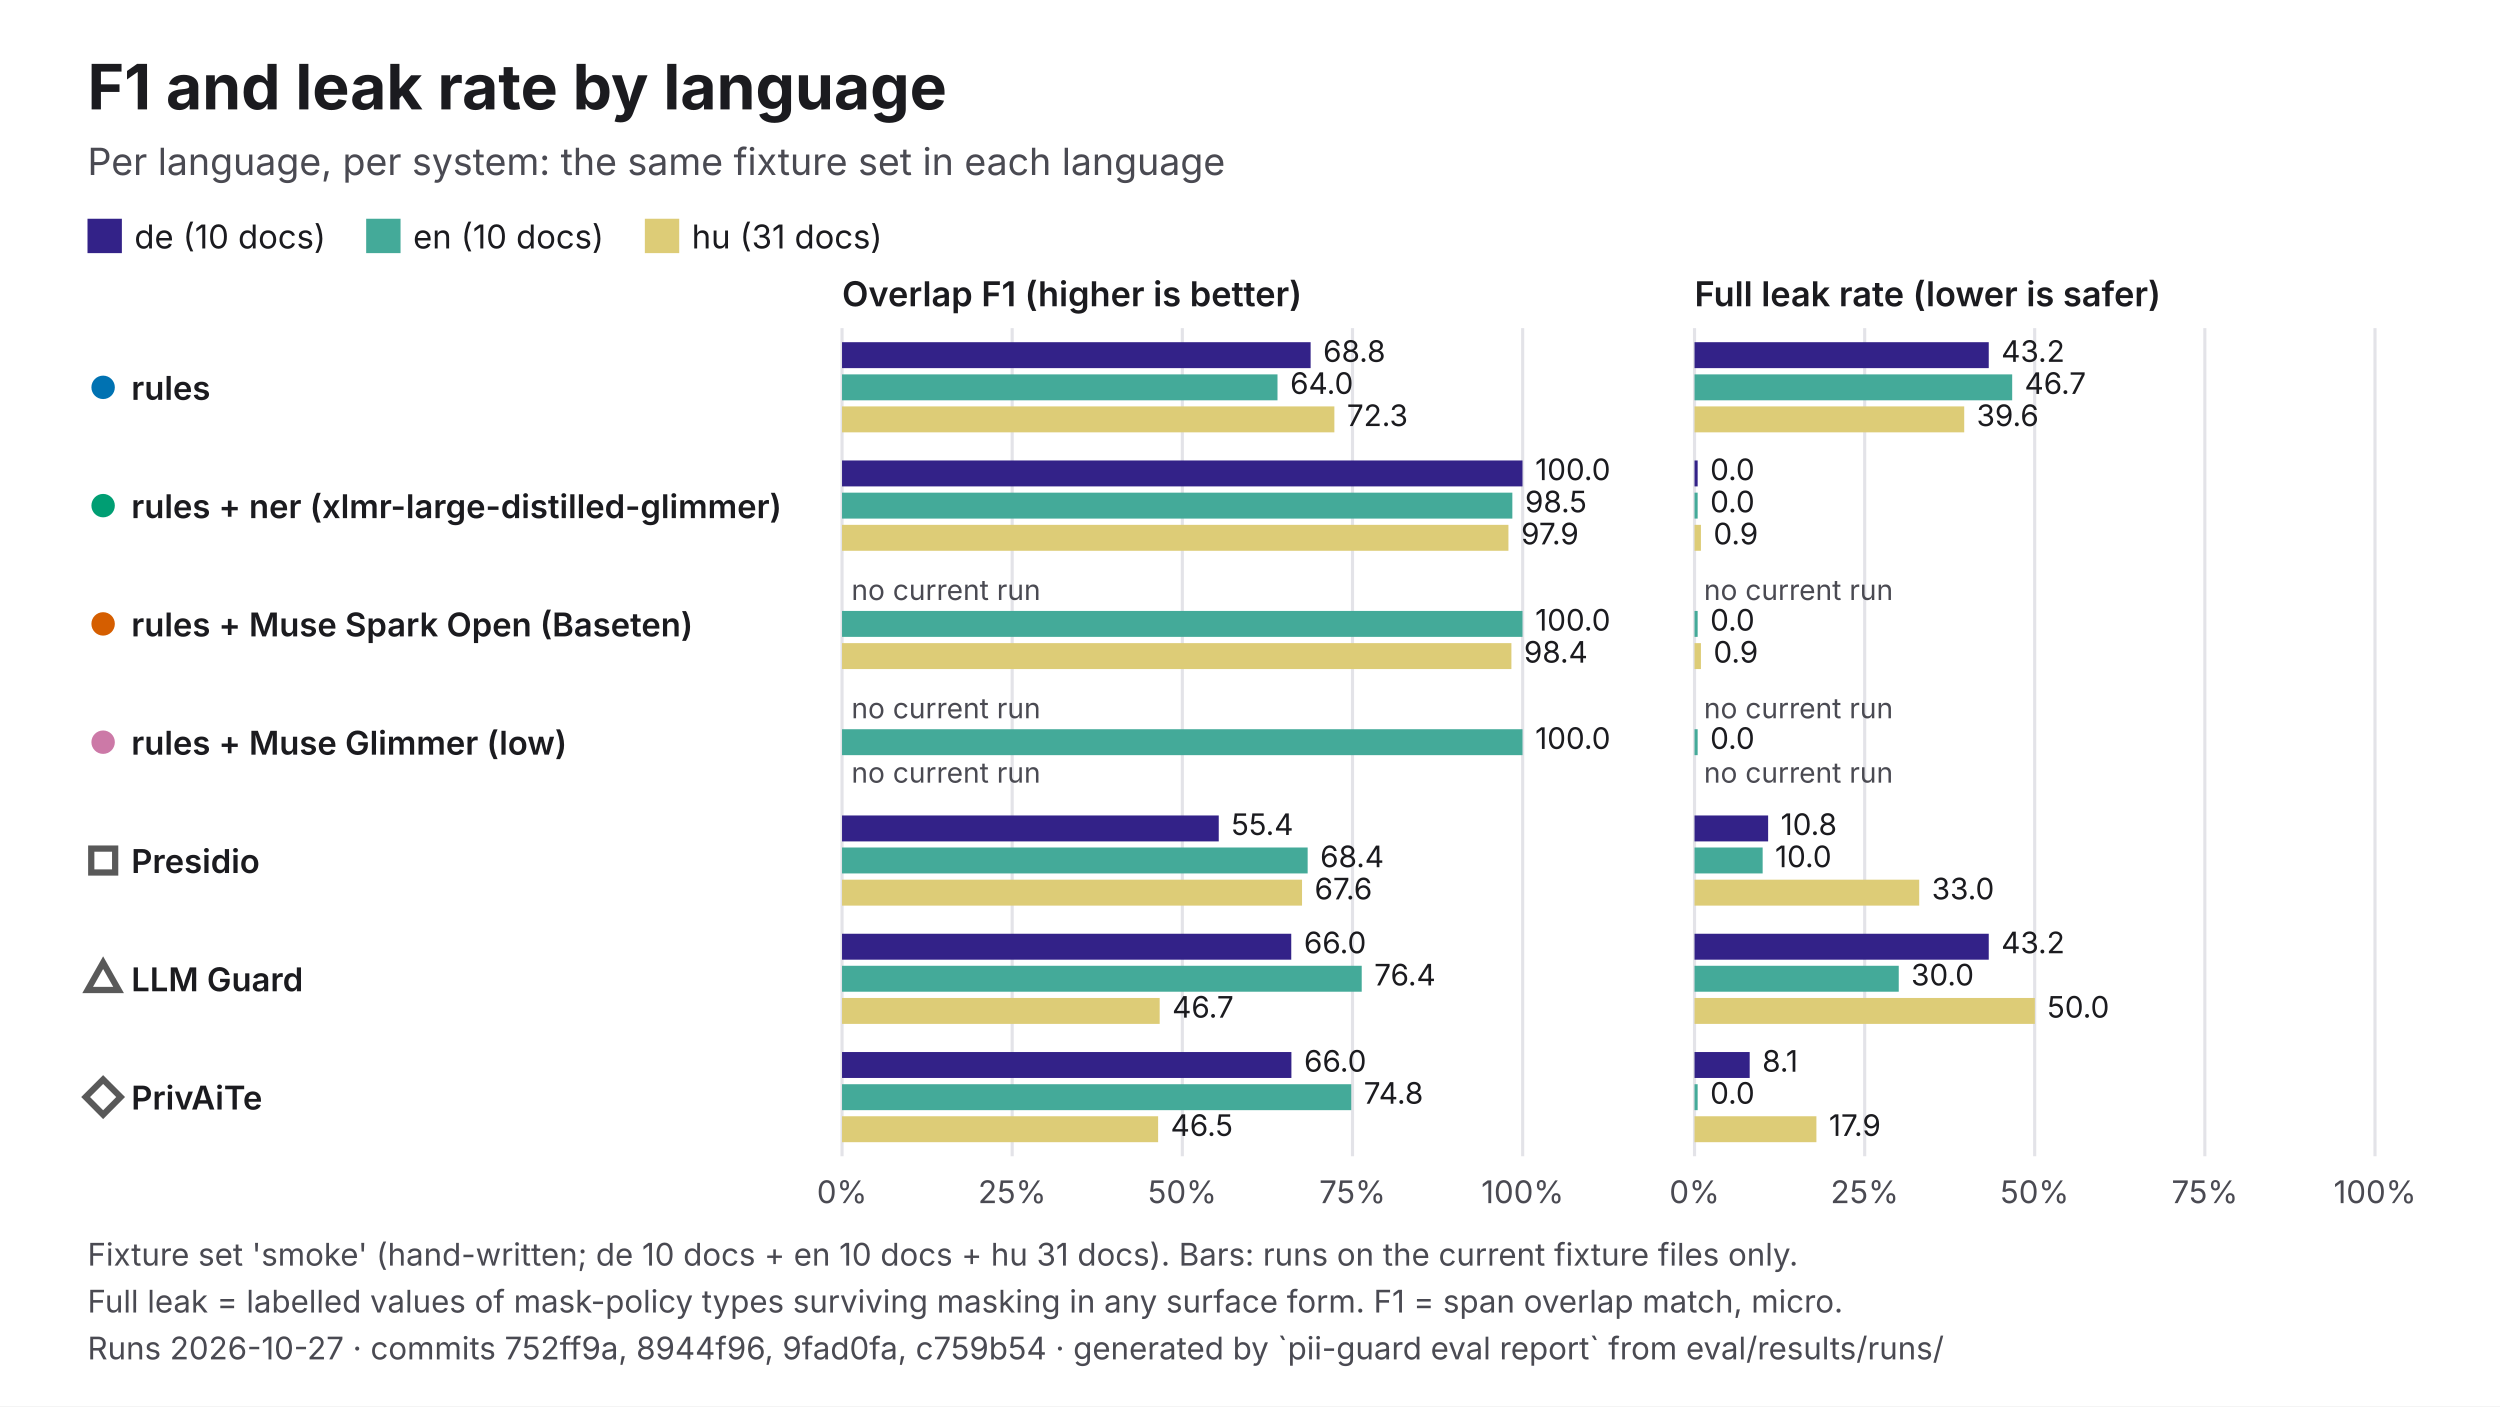
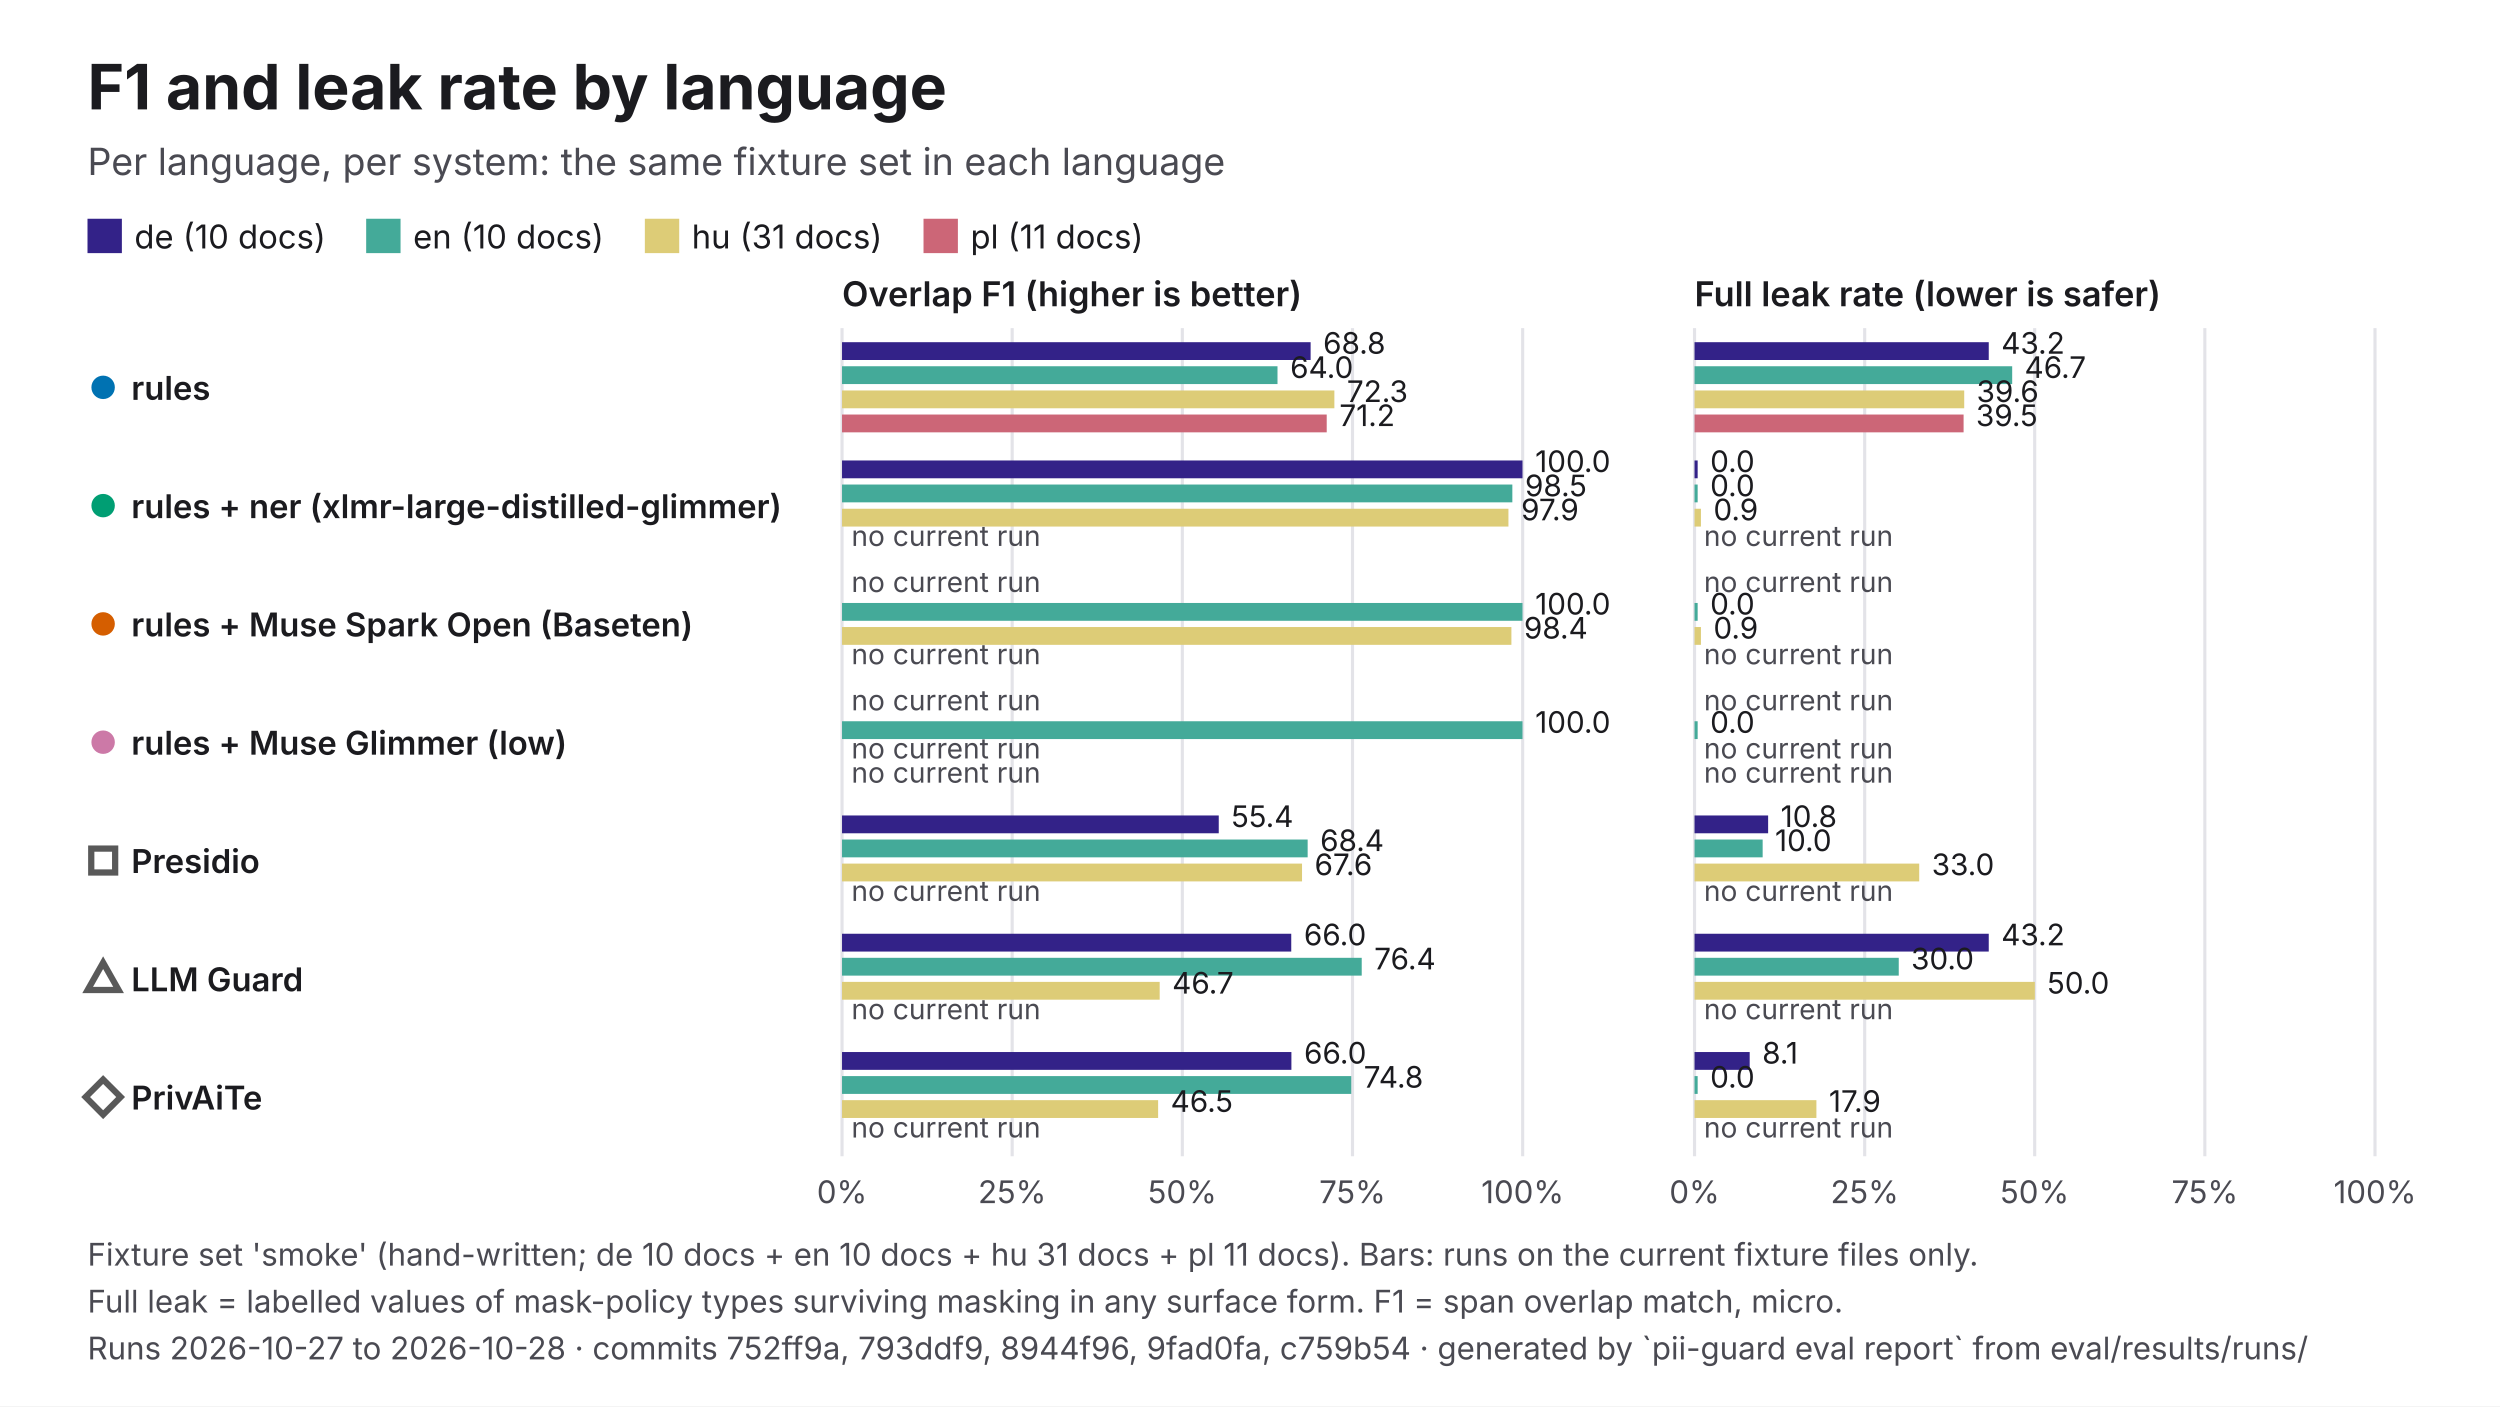
<svg xmlns="http://www.w3.org/2000/svg" viewBox="0 0 1600 900" width="1600" height="900" role="img" aria-labelledby="t d" font-family="Inter, 'Helvetica Neue', Helvetica, Arial, sans-serif">
  <rect width="1600" height="900" fill="#FFFFFF" />
  <text x="56" y="70" font-size="40" fill="#1B1B1F" font-weight="700">F1 and leak rate by language</text>
  <text x="56" y="112" font-size="24" fill="#4A4A52">Per language, per system: the same fixture set in each language</text>
  <rect x="56" y="140" width="22" height="22" fill="#332288" />
  <text x="86" y="159" font-size="21" fill="#1B1B1F">de (10 docs)</text>
  <rect x="234.35" y="140" width="22" height="22" fill="#44AA99" />
  <text x="264.4" y="159" font-size="21" fill="#1B1B1F">en (10 docs)</text>
  <rect x="412.7" y="140" width="22" height="22" fill="#DDCC77" />
  <text x="442.7" y="159" font-size="21" fill="#1B1B1F">hu (31 docs)</text>
+   <rect x="591.05" y="140" width="22" height="22" fill="#CC6677" />
+   <text x="621.1" y="159" font-size="21" fill="#1B1B1F">pl (11 docs)</text>
  <text x="538.9" y="196" font-size="22" fill="#1B1B1F" font-weight="600">Overlap F1 (higher is better)</text>
  <line x1="538.9" y1="210" x2="538.9" y2="740" stroke="#E3E3E8" stroke-width="2" />
  <text x="538.9" y="770" font-size="20" fill="#4A4A52" text-anchor="middle">0%</text>
  <line x1="647.8" y1="210" x2="647.8" y2="740" stroke="#E3E3E8" stroke-width="2" />
  <text x="647.8" y="770" font-size="20" fill="#4A4A52" text-anchor="middle">25%</text>
  <line x1="756.7" y1="210" x2="756.7" y2="740" stroke="#E3E3E8" stroke-width="2" />
  <text x="756.7" y="770" font-size="20" fill="#4A4A52" text-anchor="middle">50%</text>
  <line x1="865.6" y1="210" x2="865.6" y2="740" stroke="#E3E3E8" stroke-width="2" />
  <text x="865.6" y="770" font-size="20" fill="#4A4A52" text-anchor="middle">75%</text>
  <line x1="974.5" y1="210" x2="974.5" y2="740" stroke="#E3E3E8" stroke-width="2" />
  <text x="974.5" y="770" font-size="20" fill="#4A4A52" text-anchor="middle">100%</text>
  <text x="1084.5" y="196" font-size="22" fill="#1B1B1F" font-weight="600">Full leak rate (lower is safer)</text>
  <line x1="1084.5" y1="210" x2="1084.5" y2="740" stroke="#E3E3E8" stroke-width="2" />
  <text x="1084.5" y="770" font-size="20" fill="#4A4A52" text-anchor="middle">0%</text>
  <line x1="1193.4" y1="210" x2="1193.4" y2="740" stroke="#E3E3E8" stroke-width="2" />
  <text x="1193.4" y="770" font-size="20" fill="#4A4A52" text-anchor="middle">25%</text>
  <line x1="1302.2" y1="210" x2="1302.2" y2="740" stroke="#E3E3E8" stroke-width="2" />
  <text x="1302.2" y="770" font-size="20" fill="#4A4A52" text-anchor="middle">50%</text>
  <line x1="1411.1" y1="210" x2="1411.1" y2="740" stroke="#E3E3E8" stroke-width="2" />
  <text x="1411.1" y="770" font-size="20" fill="#4A4A52" text-anchor="middle">75%</text>
  <line x1="1520" y1="210" x2="1520" y2="740" stroke="#E3E3E8" stroke-width="2" />
  <text x="1520" y="770" font-size="20" fill="#4A4A52" text-anchor="middle">100%</text>
  <circle cx="66" cy="247.9" r="9" fill="#0072B2" stroke="#FFFFFF" stroke-width="3" />
  <text x="84" y="255.9" font-size="21" fill="#1B1B1F" font-weight="600">rules</text>
-   <rect x="538.9" y="219" width="299.9" height="16.6" fill="#332288" />
-   <text x="846.8" y="231.6" font-size="19" fill="#1B1B1F">68.8</text>
-   <rect x="1084.5" y="219" width="188.3" height="16.6" fill="#332288" />
-   <text x="1280.8" y="231.6" font-size="19" fill="#1B1B1F">43.2</text>
-   <rect x="538.9" y="239.6" width="278.7" height="16.6" fill="#44AA99" />
-   <text x="825.7" y="252.1" font-size="19" fill="#1B1B1F">64.0</text>
-   <rect x="1084.5" y="239.6" width="203.3" height="16.6" fill="#44AA99" />
-   <text x="1295.7" y="252.1" font-size="19" fill="#1B1B1F">46.7</text>
-   <rect x="538.9" y="260.1" width="315.1" height="16.6" fill="#DDCC77" />
-   <text x="862" y="272.7" font-size="19" fill="#1B1B1F">72.3</text>
-   <rect x="1084.5" y="260.1" width="172.6" height="16.6" fill="#DDCC77" />
-   <text x="1265" y="272.7" font-size="19" fill="#1B1B1F">39.6</text>
+   <rect x="538.9" y="219" width="299.9" height="11.4" fill="#332288" />
+   <text x="846.8" y="226.4" font-size="19" fill="#1B1B1F">68.8</text>
+   <rect x="1084.5" y="219" width="188.3" height="11.4" fill="#332288" />
+   <text x="1280.8" y="226.4" font-size="19" fill="#1B1B1F">43.2</text>
+   <rect x="538.9" y="234.4" width="278.7" height="11.4" fill="#44AA99" />
+   <text x="825.7" y="241.9" font-size="19" fill="#1B1B1F">64.0</text>
+   <rect x="1084.5" y="234.4" width="203.3" height="11.4" fill="#44AA99" />
+   <text x="1295.7" y="241.9" font-size="19" fill="#1B1B1F">46.7</text>
+   <rect x="538.9" y="249.9" width="315.1" height="11.4" fill="#DDCC77" />
+   <text x="862" y="257.3" font-size="19" fill="#1B1B1F">72.3</text>
+   <rect x="1084.5" y="249.9" width="172.6" height="11.4" fill="#DDCC77" />
+   <text x="1265" y="257.3" font-size="19" fill="#1B1B1F">39.6</text>
+   <rect x="538.9" y="265.3" width="310.2" height="11.4" fill="#CC6677" />
+   <text x="857.2" y="272.7" font-size="19" fill="#1B1B1F">71.2</text>
+   <rect x="1084.5" y="265.3" width="172.2" height="11.4" fill="#CC6677" />
+   <text x="1264.6" y="272.7" font-size="19" fill="#1B1B1F">39.5</text>
  <circle cx="66" cy="323.6" r="9" fill="#009E73" stroke="#FFFFFF" stroke-width="3" />
  <text x="84" y="331.6" font-size="21" fill="#1B1B1F" font-weight="600">rules + ner (xlmr-large-distilled-glimmer)</text>
-   <rect x="538.9" y="294.7" width="435.5" height="16.6" fill="#332288" />
-   <text x="982.5" y="307.3" font-size="19" fill="#1B1B1F">100.0</text>
-   <rect x="1084.5" y="294.7" width="2" height="16.6" fill="#332288" />
-   <text x="1094.5" y="307.3" font-size="19" fill="#1B1B1F">0.0</text>
-   <rect x="538.9" y="315.3" width="429" height="16.6" fill="#44AA99" />
-   <text x="976" y="327.9" font-size="19" fill="#1B1B1F">98.5</text>
-   <rect x="1084.5" y="315.3" width="2" height="16.6" fill="#44AA99" />
-   <text x="1094.5" y="327.9" font-size="19" fill="#1B1B1F">0.0</text>
-   <rect x="538.9" y="335.9" width="426.5" height="16.6" fill="#DDCC77" />
-   <text x="973.5" y="348.4" font-size="19" fill="#1B1B1F">97.9</text>
-   <rect x="1084.5" y="335.9" width="4.1" height="16.6" fill="#DDCC77" />
-   <text x="1096.6" y="348.4" font-size="19" fill="#1B1B1F">0.9</text>
+   <rect x="538.9" y="294.7" width="435.5" height="11.4" fill="#332288" />
+   <text x="982.5" y="302.1" font-size="19" fill="#1B1B1F">100.0</text>
+   <rect x="1084.5" y="294.7" width="2" height="11.4" fill="#332288" />
+   <text x="1094.5" y="302.1" font-size="19" fill="#1B1B1F">0.0</text>
+   <rect x="538.9" y="310.1" width="429" height="11.4" fill="#44AA99" />
+   <text x="976" y="317.6" font-size="19" fill="#1B1B1F">98.5</text>
+   <rect x="1084.5" y="310.1" width="2" height="11.4" fill="#44AA99" />
+   <text x="1094.5" y="317.6" font-size="19" fill="#1B1B1F">0.0</text>
+   <rect x="538.9" y="325.6" width="426.5" height="11.4" fill="#DDCC77" />
+   <text x="973.5" y="333" font-size="19" fill="#1B1B1F">97.9</text>
+   <rect x="1084.5" y="325.6" width="4.1" height="11.4" fill="#DDCC77" />
+   <text x="1096.6" y="333" font-size="19" fill="#1B1B1F">0.9</text>
+   <text x="544.9" y="349.4" font-size="18" fill="#4A4A52">no current run</text>
+   <text x="1090.5" y="349.4" font-size="18" fill="#4A4A52">no current run</text>
  <circle cx="66" cy="399.3" r="9" fill="#D55E00" stroke="#FFFFFF" stroke-width="3" />
  <text x="84" y="407.3" font-size="21" fill="#1B1B1F" font-weight="600">rules + Muse Spark Open (Baseten)</text>
-   <text x="544.9" y="384" font-size="18" fill="#4A4A52">no current run</text>
-   <text x="1090.5" y="384" font-size="18" fill="#4A4A52">no current run</text>
-   <rect x="538.9" y="391" width="435.5" height="16.6" fill="#44AA99" />
-   <text x="982.5" y="403.6" font-size="19" fill="#1B1B1F">100.0</text>
-   <rect x="1084.5" y="391" width="2" height="16.6" fill="#44AA99" />
-   <text x="1094.5" y="403.6" font-size="19" fill="#1B1B1F">0.0</text>
-   <rect x="538.9" y="411.6" width="428.4" height="16.6" fill="#DDCC77" />
-   <text x="975.3" y="424.1" font-size="19" fill="#1B1B1F">98.4</text>
-   <rect x="1084.5" y="411.6" width="4.1" height="16.6" fill="#DDCC77" />
-   <text x="1096.6" y="424.1" font-size="19" fill="#1B1B1F">0.9</text>
+   <text x="544.9" y="378.9" font-size="18" fill="#4A4A52">no current run</text>
+   <text x="1090.5" y="378.9" font-size="18" fill="#4A4A52">no current run</text>
+   <rect x="538.9" y="385.9" width="435.5" height="11.4" fill="#44AA99" />
+   <text x="982.5" y="393.3" font-size="19" fill="#1B1B1F">100.0</text>
+   <rect x="1084.5" y="385.9" width="2" height="11.4" fill="#44AA99" />
+   <text x="1094.5" y="393.3" font-size="19" fill="#1B1B1F">0.0</text>
+   <rect x="538.9" y="401.3" width="428.4" height="11.4" fill="#DDCC77" />
+   <text x="975.3" y="408.7" font-size="19" fill="#1B1B1F">98.4</text>
+   <rect x="1084.5" y="401.3" width="4.1" height="11.4" fill="#DDCC77" />
+   <text x="1096.6" y="408.7" font-size="19" fill="#1B1B1F">0.9</text>
+   <text x="544.9" y="425.1" font-size="18" fill="#4A4A52">no current run</text>
+   <text x="1090.5" y="425.1" font-size="18" fill="#4A4A52">no current run</text>
  <circle cx="66" cy="475" r="9" fill="#CC79A7" stroke="#FFFFFF" stroke-width="3" />
  <text x="84" y="483" font-size="21" fill="#1B1B1F" font-weight="600">rules + Muse Glimmer (low)</text>
-   <text x="544.9" y="459.7" font-size="18" fill="#4A4A52">no current run</text>
-   <text x="1090.5" y="459.7" font-size="18" fill="#4A4A52">no current run</text>
-   <rect x="538.9" y="466.7" width="435.5" height="16.6" fill="#44AA99" />
-   <text x="982.5" y="479.3" font-size="19" fill="#1B1B1F">100.0</text>
-   <rect x="1084.5" y="466.7" width="2" height="16.6" fill="#44AA99" />
-   <text x="1094.5" y="479.3" font-size="19" fill="#1B1B1F">0.0</text>
+   <text x="544.9" y="454.6" font-size="18" fill="#4A4A52">no current run</text>
+   <text x="1090.5" y="454.6" font-size="18" fill="#4A4A52">no current run</text>
+   <rect x="538.9" y="461.6" width="435.5" height="11.4" fill="#44AA99" />
+   <text x="982.5" y="469" font-size="19" fill="#1B1B1F">100.0</text>
+   <rect x="1084.5" y="461.6" width="2" height="11.4" fill="#44AA99" />
+   <text x="1094.5" y="469" font-size="19" fill="#1B1B1F">0.0</text>
+   <text x="544.9" y="485.4" font-size="18" fill="#4A4A52">no current run</text>
+   <text x="1090.5" y="485.4" font-size="18" fill="#4A4A52">no current run</text>
  <text x="544.9" y="500.9" font-size="18" fill="#4A4A52">no current run</text>
  <text x="1090.5" y="500.9" font-size="18" fill="#4A4A52">no current run</text>
  <rect x="58.4" y="543.1" width="15.3" height="15.3" fill="#FFFFFF" stroke="#595959" stroke-width="4" />
  <text x="84" y="558.7" font-size="21" fill="#1B1B1F" font-weight="600">Presidio</text>
-   <rect x="538.9" y="521.9" width="241.1" height="16.6" fill="#332288" />
-   <text x="788" y="534.4" font-size="19" fill="#1B1B1F">55.4</text>
-   <rect x="1084.5" y="521.9" width="47.1" height="16.6" fill="#332288" />
-   <text x="1139.6" y="534.4" font-size="19" fill="#1B1B1F">10.8</text>
-   <rect x="538.9" y="542.4" width="298" height="16.6" fill="#44AA99" />
-   <text x="844.9" y="555" font-size="19" fill="#1B1B1F">68.4</text>
-   <rect x="1084.5" y="542.4" width="43.6" height="16.6" fill="#44AA99" />
-   <text x="1136" y="555" font-size="19" fill="#1B1B1F">10.0</text>
-   <rect x="538.9" y="563" width="294.4" height="16.6" fill="#DDCC77" />
-   <text x="841.3" y="575.6" font-size="19" fill="#1B1B1F">67.6</text>
-   <rect x="1084.5" y="563" width="143.8" height="16.6" fill="#DDCC77" />
-   <text x="1236.3" y="575.6" font-size="19" fill="#1B1B1F">33.0</text>
+   <rect x="538.9" y="521.9" width="241.1" height="11.4" fill="#332288" />
+   <text x="788" y="529.3" font-size="19" fill="#1B1B1F">55.4</text>
+   <rect x="1084.5" y="521.9" width="47.1" height="11.4" fill="#332288" />
+   <text x="1139.6" y="529.3" font-size="19" fill="#1B1B1F">10.8</text>
+   <rect x="538.9" y="537.3" width="298" height="11.4" fill="#44AA99" />
+   <text x="844.9" y="544.7" font-size="19" fill="#1B1B1F">68.4</text>
+   <rect x="1084.5" y="537.3" width="43.6" height="11.4" fill="#44AA99" />
+   <text x="1136" y="544.7" font-size="19" fill="#1B1B1F">10.0</text>
+   <rect x="538.9" y="552.7" width="294.4" height="11.4" fill="#DDCC77" />
+   <text x="841.3" y="560.1" font-size="19" fill="#1B1B1F">67.6</text>
+   <rect x="1084.5" y="552.7" width="143.8" height="11.4" fill="#DDCC77" />
+   <text x="1236.3" y="560.1" font-size="19" fill="#1B1B1F">33.0</text>
+   <text x="544.9" y="576.6" font-size="18" fill="#4A4A52">no current run</text>
+   <text x="1090.5" y="576.6" font-size="18" fill="#4A4A52">no current run</text>
  <polygon points="66,616.1 75.9,633.6 56.1,633.6" fill="#FFFFFF" stroke="#595959" stroke-width="4" />
  <text x="84" y="634.4" font-size="21" fill="#1B1B1F" font-weight="600">LLM Guard</text>
-   <rect x="538.9" y="597.6" width="287.5" height="16.6" fill="#332288" />
-   <text x="834.5" y="610.1" font-size="19" fill="#1B1B1F">66.0</text>
-   <rect x="1084.5" y="597.6" width="188.3" height="16.6" fill="#332288" />
-   <text x="1280.8" y="610.1" font-size="19" fill="#1B1B1F">43.2</text>
-   <rect x="538.9" y="618.1" width="332.6" height="16.6" fill="#44AA99" />
-   <text x="879.5" y="630.7" font-size="19" fill="#1B1B1F">76.4</text>
-   <rect x="1084.5" y="618.1" width="130.7" height="16.6" fill="#44AA99" />
-   <text x="1223.1" y="630.7" font-size="19" fill="#1B1B1F">30.0</text>
-   <rect x="538.9" y="638.7" width="203.3" height="16.6" fill="#DDCC77" />
-   <text x="750.2" y="651.3" font-size="19" fill="#1B1B1F">46.7</text>
-   <rect x="1084.5" y="638.7" width="217.8" height="16.6" fill="#DDCC77" />
-   <text x="1310.2" y="651.3" font-size="19" fill="#1B1B1F">50.0</text>
+   <rect x="538.9" y="597.6" width="287.5" height="11.4" fill="#332288" />
+   <text x="834.5" y="605" font-size="19" fill="#1B1B1F">66.0</text>
+   <rect x="1084.5" y="597.6" width="188.3" height="11.4" fill="#332288" />
+   <text x="1280.8" y="605" font-size="19" fill="#1B1B1F">43.2</text>
+   <rect x="538.9" y="613" width="332.6" height="11.4" fill="#44AA99" />
+   <text x="879.5" y="620.4" font-size="19" fill="#1B1B1F">76.4</text>
+   <rect x="1084.5" y="613" width="130.7" height="11.4" fill="#44AA99" />
+   <text x="1223.1" y="620.4" font-size="19" fill="#1B1B1F">30.0</text>
+   <rect x="538.9" y="628.4" width="203.3" height="11.4" fill="#DDCC77" />
+   <text x="750.2" y="635.9" font-size="19" fill="#1B1B1F">46.7</text>
+   <rect x="1084.5" y="628.4" width="217.8" height="11.4" fill="#DDCC77" />
+   <text x="1310.2" y="635.9" font-size="19" fill="#1B1B1F">50.0</text>
+   <text x="544.9" y="652.3" font-size="18" fill="#4A4A52">no current run</text>
+   <text x="1090.5" y="652.3" font-size="18" fill="#4A4A52">no current run</text>
  <polygon points="66,690.9 77.2,702.1 66,713.4 54.8,702.1" fill="#FFFFFF" stroke="#595959" stroke-width="4" />
  <text x="84" y="710.1" font-size="21" fill="#1B1B1F" font-weight="600">PrivAiTe</text>
-   <rect x="538.9" y="673.3" width="287.6" height="16.6" fill="#332288" />
-   <text x="834.6" y="685.9" font-size="19" fill="#1B1B1F">66.0</text>
-   <rect x="1084.5" y="673.3" width="35.3" height="16.6" fill="#332288" />
-   <text x="1127.8" y="685.9" font-size="19" fill="#1B1B1F">8.1</text>
-   <rect x="538.9" y="693.9" width="325.9" height="16.6" fill="#44AA99" />
-   <text x="872.8" y="706.4" font-size="19" fill="#1B1B1F">74.8</text>
-   <rect x="1084.5" y="693.9" width="2" height="16.6" fill="#44AA99" />
-   <text x="1094.5" y="706.4" font-size="19" fill="#1B1B1F">0.0</text>
-   <rect x="538.9" y="714.4" width="202.3" height="16.6" fill="#DDCC77" />
-   <text x="749.2" y="727" font-size="19" fill="#1B1B1F">46.5</text>
-   <rect x="1084.5" y="714.4" width="78" height="16.6" fill="#DDCC77" />
-   <text x="1170.5" y="727" font-size="19" fill="#1B1B1F">17.9</text>
-   <text x="56" y="810" font-size="20" fill="#4A4A52">Fixture set 'smoke' (hand-written; de 10 docs + en 10 docs + hu 31 docs). Bars: runs on the current fixture files only.</text>
+   <rect x="538.9" y="673.3" width="287.6" height="11.4" fill="#332288" />
+   <text x="834.6" y="680.7" font-size="19" fill="#1B1B1F">66.0</text>
+   <rect x="1084.5" y="673.3" width="35.3" height="11.4" fill="#332288" />
+   <text x="1127.8" y="680.7" font-size="19" fill="#1B1B1F">8.1</text>
+   <rect x="538.9" y="688.7" width="325.9" height="11.4" fill="#44AA99" />
+   <text x="872.8" y="696.1" font-size="19" fill="#1B1B1F">74.8</text>
+   <rect x="1084.5" y="688.7" width="2" height="11.4" fill="#44AA99" />
+   <text x="1094.5" y="696.1" font-size="19" fill="#1B1B1F">0.0</text>
+   <rect x="538.9" y="704.1" width="202.3" height="11.4" fill="#DDCC77" />
+   <text x="749.2" y="711.6" font-size="19" fill="#1B1B1F">46.5</text>
+   <rect x="1084.5" y="704.1" width="78" height="11.4" fill="#DDCC77" />
+   <text x="1170.5" y="711.6" font-size="19" fill="#1B1B1F">17.9</text>
+   <text x="544.9" y="728" font-size="18" fill="#4A4A52">no current run</text>
+   <text x="1090.5" y="728" font-size="18" fill="#4A4A52">no current run</text>
+   <text x="56" y="810" font-size="20" fill="#4A4A52">Fixture set 'smoke' (hand-written; de 10 docs + en 10 docs + hu 31 docs + pl 11 docs). Bars: runs on the current fixture files only.</text>
  <text x="56" y="840" font-size="20" fill="#4A4A52">Full leak = labelled values of mask-policy types surviving masking in any surface form. F1 = span overlap match, micro.</text>
-   <text x="56" y="870" font-size="20" fill="#4A4A52">Runs 2026-10-27 · commits 752ff9a, 8944f96, 9fad0fa, c759b54 · generated by `pii-guard eval report` from eval/results/runs/</text>
+   <text x="56" y="870" font-size="20" fill="#4A4A52">Runs 2026-10-27 to 2026-10-28 · commits 752ff9a, 793ddf9, 8944f96, 9fad0fa, c759b54 · generated by `pii-guard eval report` from eval/results/runs/</text>
</svg>
